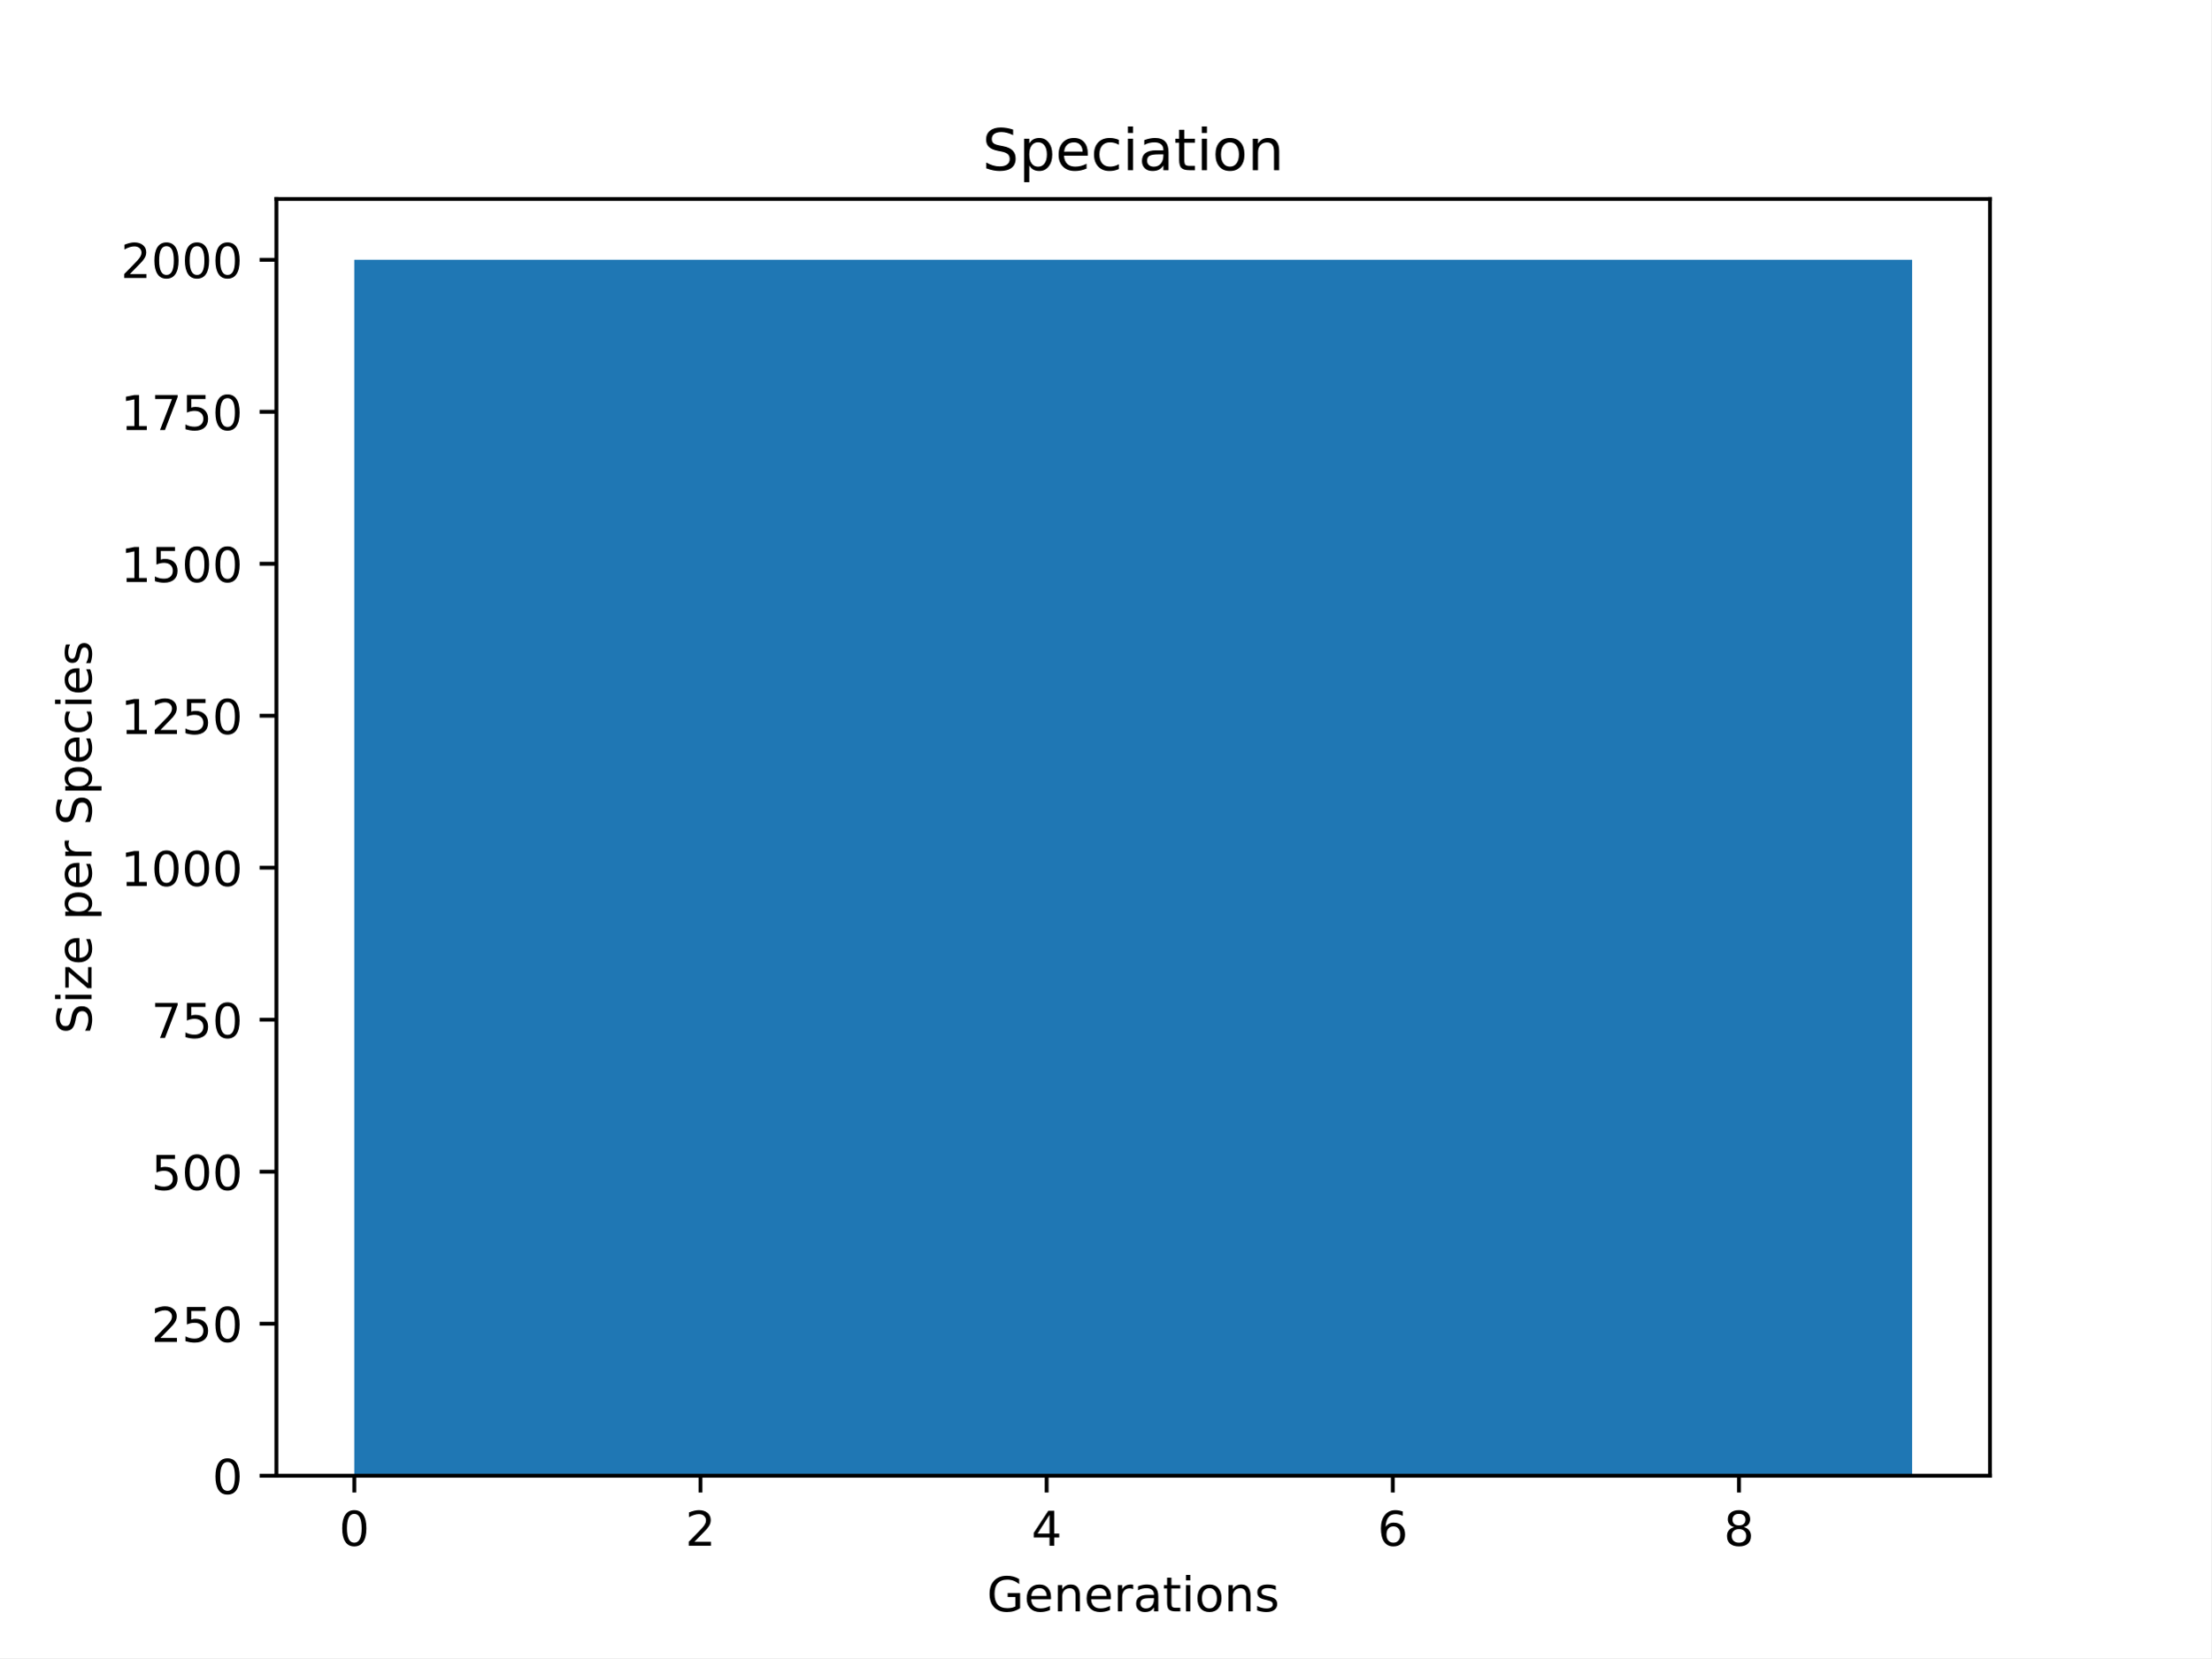
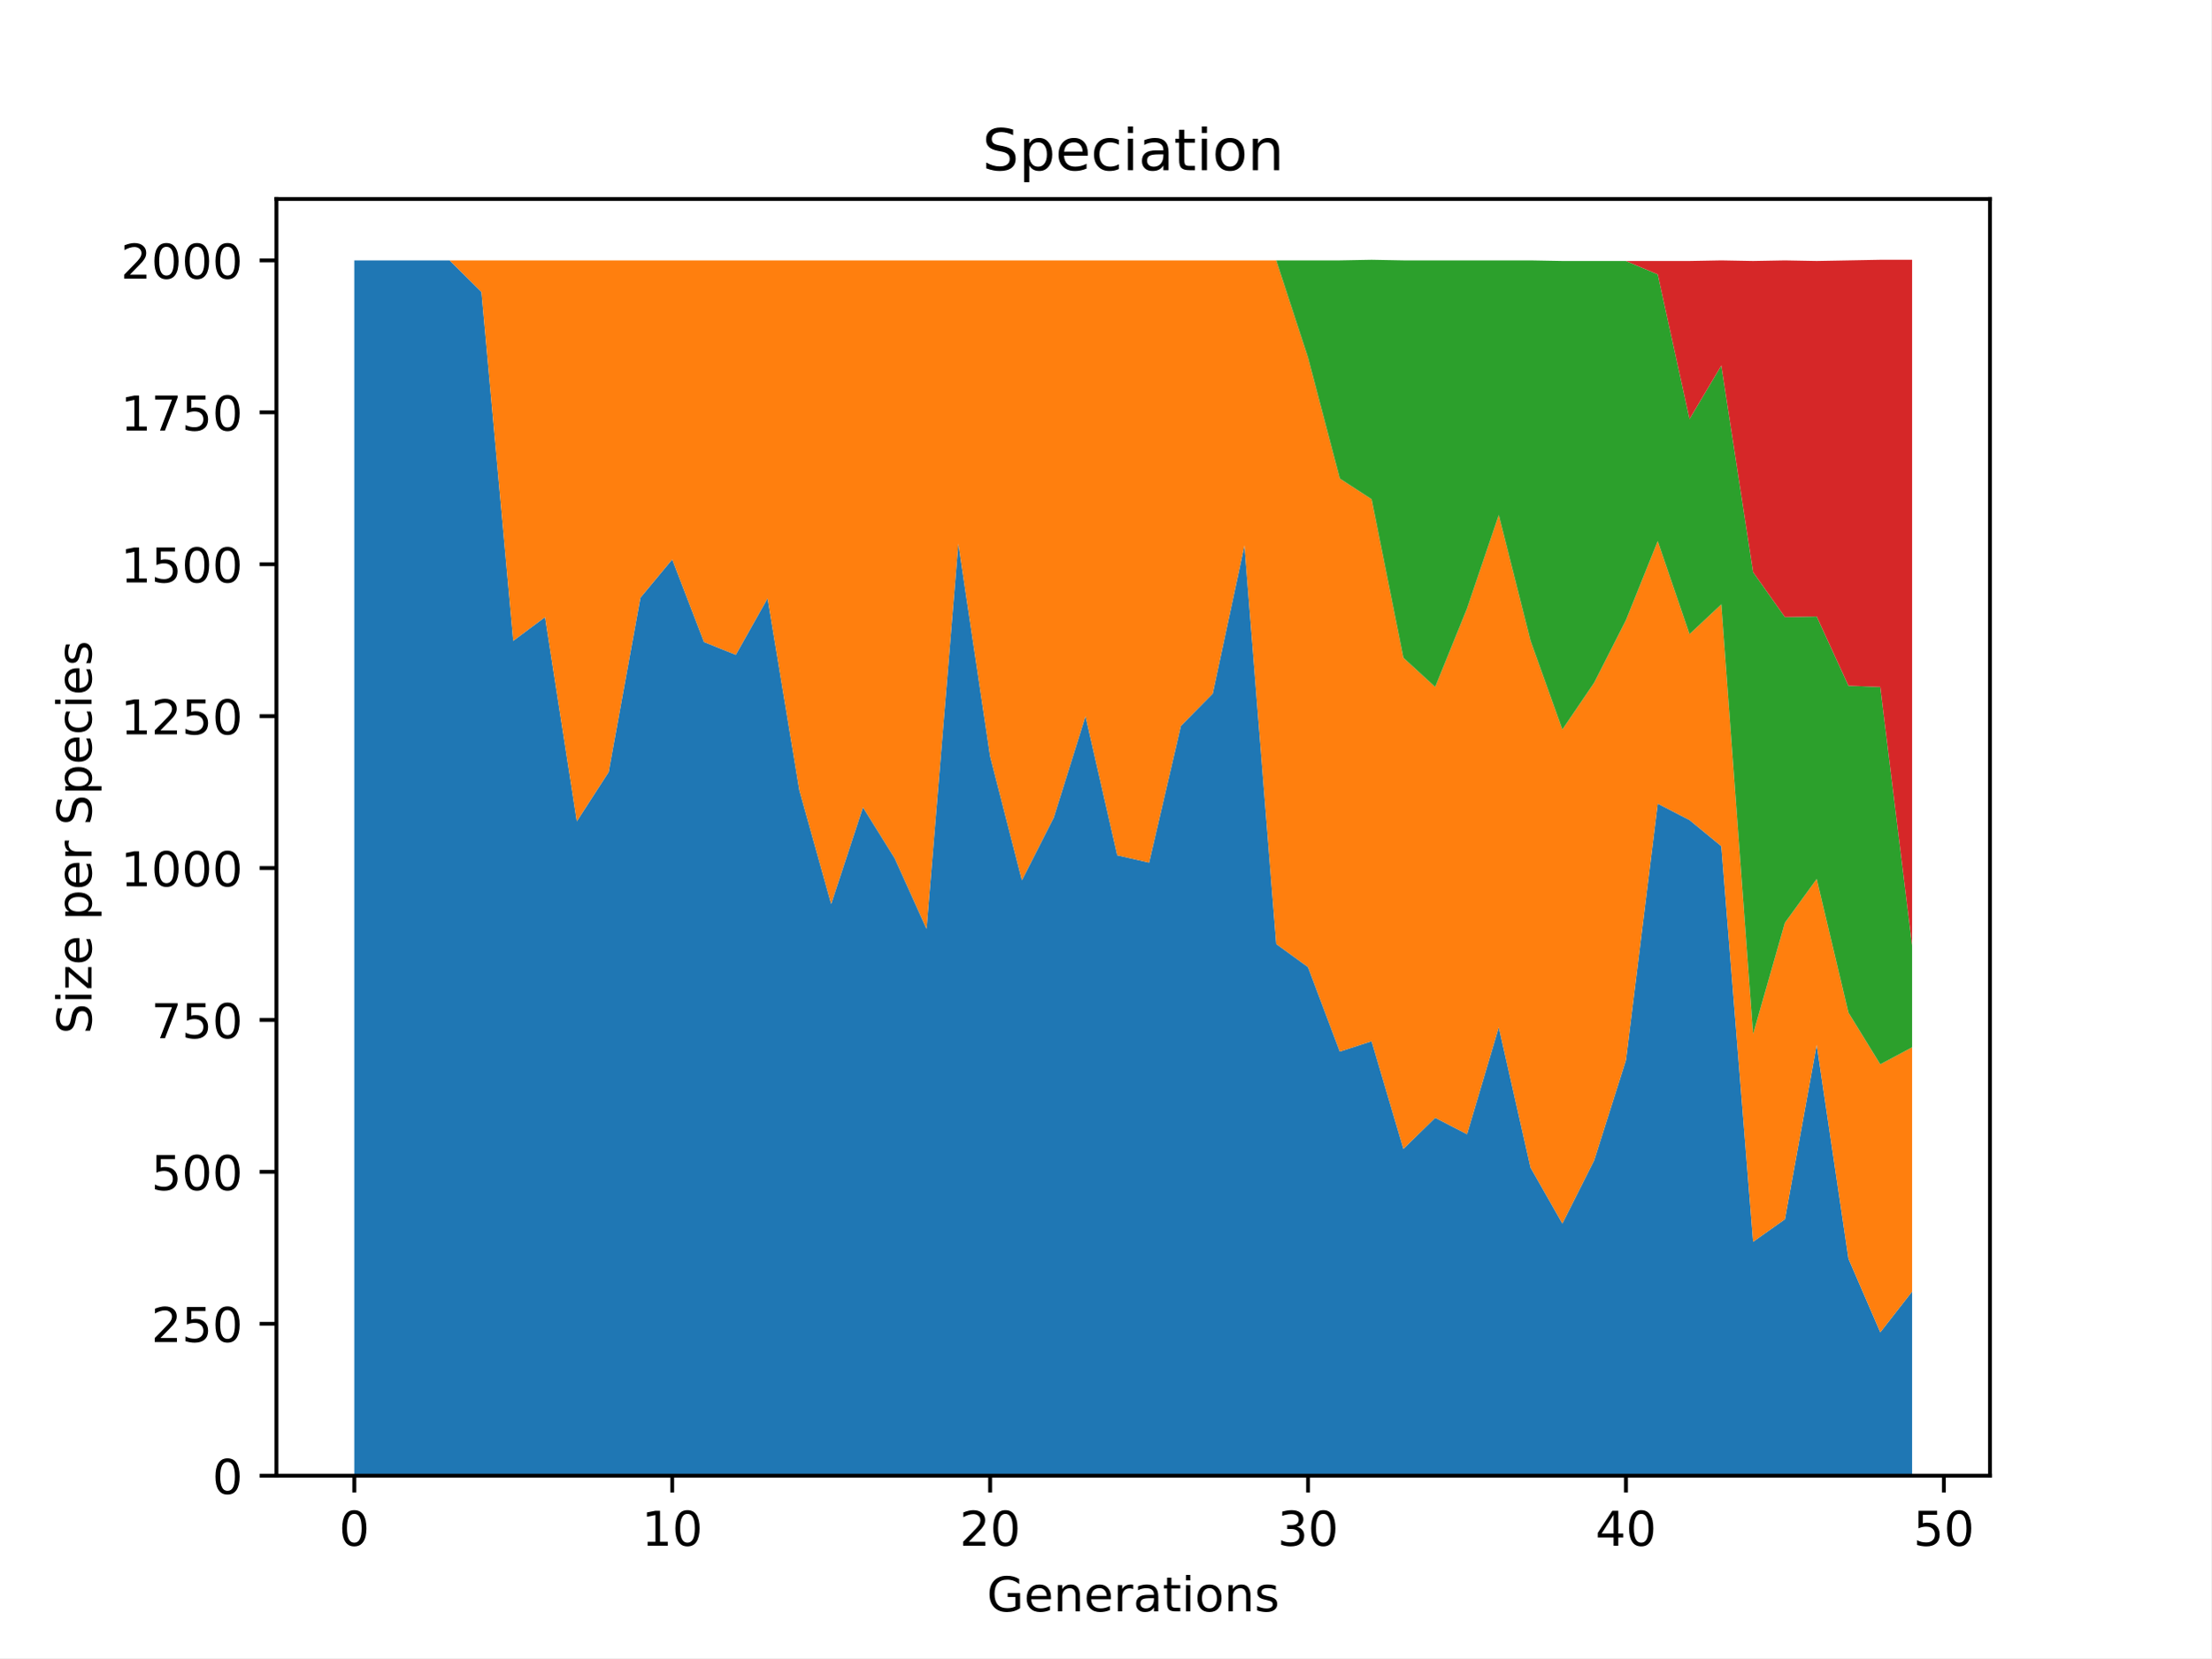
<svg xmlns="http://www.w3.org/2000/svg" xmlns:xlink="http://www.w3.org/1999/xlink" width="460.8pt" height="345.6pt" viewBox="0 0 460.8 345.6" version="1.1">
  <defs>
    <style type="text/css">*{stroke-linejoin: round; stroke-linecap: butt}</style>
  </defs>
  <g id="figure_1">
    <g id="patch_1">
      <path d="M 0 345.6  L 460.8 345.6  L 460.8 0  L 0 0  z " style="fill: #ffffff" />
    </g>
    <g id="axes_1">
      <g id="patch_2">
        <path d="M 57.6 307.584  L 414.72 307.584  L 414.72 41.472  L 57.6 41.472  z " style="fill: #ffffff" />
      </g>
      <g id="PolyCollection_1">
-         <path d="M 73.833 54.144  L 73.833 307.584  L 109.905 307.584  L 145.978 307.584  L 182.051 307.584  L 218.124 307.584  L 254.196 307.584  L 290.269 307.584  L 326.342 307.584  L 362.415 307.584  L 398.487 307.584  L 398.487 54.144  L 398.487 54.144  L 362.415 54.144  L 326.342 54.144  L 290.269 54.144  L 254.196 54.144  L 218.124 54.144  L 182.051 54.144  L 145.978 54.144  L 109.905 54.144  L 73.833 54.144  z " clip-path="url(#p53bd192562)" style="fill: #1f77b4" />
+         <path d="M 73.833 54.271  L 73.833 307.584  L 80.458 307.584  L 87.084 307.584  L 93.71 307.584  L 100.335 307.584  L 106.961 307.584  L 113.586 307.584  L 120.212 307.584  L 126.838 307.584  L 133.463 307.584  L 140.089 307.584  L 146.714 307.584  L 153.34 307.584  L 159.966 307.584  L 166.591 307.584  L 173.217 307.584  L 179.842 307.584  L 186.468 307.584  L 193.094 307.584  L 199.719 307.584  L 206.345 307.584  L 212.97 307.584  L 219.596 307.584  L 226.222 307.584  L 232.847 307.584  L 239.473 307.584  L 246.098 307.584  L 252.724 307.584  L 259.35 307.584  L 265.975 307.584  L 272.601 307.584  L 279.226 307.584  L 285.852 307.584  L 292.478 307.584  L 299.103 307.584  L 305.729 307.584  L 312.354 307.584  L 318.98 307.584  L 325.606 307.584  L 332.231 307.584  L 338.857 307.584  L 345.482 307.584  L 352.108 307.584  L 358.734 307.584  L 365.359 307.584  L 371.985 307.584  L 378.61 307.584  L 385.236 307.584  L 391.862 307.584  L 398.487 307.584  L 398.487 269.207  L 398.487 269.207  L 391.862 277.693  L 385.236 262.368  L 378.61 217.784  L 371.985 254.135  L 365.359 258.821  L 358.734 176.368  L 352.108 170.921  L 345.482 167.502  L 338.857 220.951  L 332.231 241.849  L 325.606 255.021  L 318.98 243.369  L 312.354 214.111  L 305.729 236.403  L 299.103 232.983  L 292.478 239.443  L 285.852 217.024  L 279.226 219.178  L 272.601 201.572  L 265.975 196.759  L 259.35 113.673  L 252.724 144.577  L 246.098 151.29  L 239.473 179.787  L 232.847 178.268  L 226.222 149.263  L 219.596 170.415  L 212.97 183.46  L 206.345 157.623  L 199.719 113.293  L 193.094 193.593  L 186.468 178.901  L 179.842 168.262  L 173.217 188.4  L 166.591 164.715  L 159.966 124.692  L 153.34 136.471  L 146.714 133.811  L 140.089 116.586  L 133.463 124.565  L 126.838 160.916  L 120.212 171.175  L 113.586 128.618  L 106.961 133.558  L 100.335 60.857  L 93.71 54.271  L 87.084 54.271  L 80.458 54.271  L 73.833 54.271  z " clip-path="url(#p58c79af7bd)" style="fill: #1f77b4" />
+       </g>
+       <g id="PolyCollection_2">
+         <path d="M 73.833 54.271  L 73.833 54.271  L 80.458 54.271  L 87.084 54.271  L 93.71 54.271  L 100.335 60.857  L 106.961 133.558  L 113.586 128.618  L 120.212 171.175  L 126.838 160.916  L 133.463 124.565  L 140.089 116.586  L 146.714 133.811  L 153.34 136.471  L 159.966 124.692  L 166.591 164.715  L 173.217 188.4  L 179.842 168.262  L 186.468 178.901  L 193.094 193.593  L 199.719 113.293  L 206.345 157.623  L 212.97 183.46  L 219.596 170.415  L 226.222 149.263  L 232.847 178.268  L 239.473 179.787  L 246.098 151.29  L 252.724 144.577  L 259.35 113.673  L 265.975 196.759  L 272.601 201.572  L 279.226 219.178  L 285.852 217.024  L 292.478 239.443  L 299.103 232.983  L 305.729 236.403  L 312.354 214.111  L 318.98 243.369  L 325.606 255.021  L 332.231 241.849  L 338.857 220.951  L 345.482 167.502  L 352.108 170.921  L 358.734 176.368  L 365.359 258.821  L 371.985 254.135  L 378.61 217.784  L 385.236 262.368  L 391.862 277.693  L 398.487 269.207  L 398.487 218.291  L 398.487 218.291  L 391.862 221.837  L 385.236 211.072  L 378.61 183.207  L 371.985 192.326  L 365.359 215.505  L 358.734 125.958  L 352.108 132.165  L 345.482 112.786  L 338.857 129.251  L 332.231 142.297  L 325.606 152.05  L 318.98 133.558  L 312.354 107.34  L 305.729 126.845  L 299.103 143.184  L 292.478 137.104  L 285.852 104.047  L 279.226 99.74  L 272.601 74.536  L 265.975 54.271  L 259.35 54.271  L 252.724 54.271  L 246.098 54.271  L 239.473 54.271  L 232.847 54.271  L 226.222 54.271  L 219.596 54.271  L 212.97 54.271  L 206.345 54.271  L 199.719 54.271  L 193.094 54.271  L 186.468 54.271  L 179.842 54.271  L 173.217 54.271  L 166.591 54.271  L 159.966 54.271  L 153.34 54.271  L 146.714 54.271  L 140.089 54.271  L 133.463 54.271  L 126.838 54.271  L 120.212 54.271  L 113.586 54.271  L 106.961 54.271  L 100.335 54.271  L 93.71 54.271  L 87.084 54.271  L 80.458 54.271  L 73.833 54.271  z " clip-path="url(#p58c79af7bd)" style="fill: #ff7f0e" />
+       </g>
+       <g id="PolyCollection_3">
+         <path d="M 73.833 54.271  L 73.833 54.271  L 80.458 54.271  L 87.084 54.271  L 93.71 54.271  L 100.335 54.271  L 106.961 54.271  L 113.586 54.271  L 120.212 54.271  L 126.838 54.271  L 133.463 54.271  L 140.089 54.271  L 146.714 54.271  L 153.34 54.271  L 159.966 54.271  L 166.591 54.271  L 173.217 54.271  L 179.842 54.271  L 186.468 54.271  L 193.094 54.271  L 199.719 54.271  L 206.345 54.271  L 212.97 54.271  L 219.596 54.271  L 226.222 54.271  L 232.847 54.271  L 239.473 54.271  L 246.098 54.271  L 252.724 54.271  L 259.35 54.271  L 265.975 54.271  L 272.601 74.536  L 279.226 99.74  L 285.852 104.047  L 292.478 137.104  L 299.103 143.184  L 305.729 126.845  L 312.354 107.34  L 318.98 133.558  L 325.606 152.05  L 332.231 142.297  L 338.857 129.251  L 345.482 112.786  L 352.108 132.165  L 358.734 125.958  L 365.359 215.505  L 371.985 192.326  L 378.61 183.207  L 385.236 211.072  L 391.862 221.837  L 398.487 218.291  L 398.487 197.013  L 398.487 197.013  L 391.862 143.184  L 385.236 142.93  L 378.61 128.491  L 371.985 128.618  L 365.359 119.246  L 358.734 76.182  L 352.108 87.328  L 345.482 57.184  L 338.857 54.397  L 332.231 54.397  L 325.606 54.397  L 318.98 54.271  L 312.354 54.271  L 305.729 54.271  L 299.103 54.271  L 292.478 54.271  L 285.852 54.144  L 279.226 54.271  L 272.601 54.271  L 265.975 54.271  L 259.35 54.271  L 252.724 54.271  L 246.098 54.271  L 239.473 54.271  L 232.847 54.271  L 226.222 54.271  L 219.596 54.271  L 212.97 54.271  L 206.345 54.271  L 199.719 54.271  L 193.094 54.271  L 186.468 54.271  L 179.842 54.271  L 173.217 54.271  L 166.591 54.271  L 159.966 54.271  L 153.34 54.271  L 146.714 54.271  L 140.089 54.271  L 133.463 54.271  L 126.838 54.271  L 120.212 54.271  L 113.586 54.271  L 106.961 54.271  L 100.335 54.271  L 93.71 54.271  L 87.084 54.271  L 80.458 54.271  L 73.833 54.271  z " clip-path="url(#p58c79af7bd)" style="fill: #2ca02c" />
+       </g>
+       <g id="PolyCollection_4">
+         <path d="M 73.833 54.271  L 73.833 54.271  L 80.458 54.271  L 87.084 54.271  L 93.71 54.271  L 100.335 54.271  L 106.961 54.271  L 113.586 54.271  L 120.212 54.271  L 126.838 54.271  L 133.463 54.271  L 140.089 54.271  L 146.714 54.271  L 153.34 54.271  L 159.966 54.271  L 166.591 54.271  L 173.217 54.271  L 179.842 54.271  L 186.468 54.271  L 193.094 54.271  L 199.719 54.271  L 206.345 54.271  L 212.97 54.271  L 219.596 54.271  L 226.222 54.271  L 232.847 54.271  L 239.473 54.271  L 246.098 54.271  L 252.724 54.271  L 259.35 54.271  L 265.975 54.271  L 272.601 54.271  L 279.226 54.271  L 285.852 54.144  L 292.478 54.271  L 299.103 54.271  L 305.729 54.271  L 312.354 54.271  L 318.98 54.271  L 325.606 54.397  L 332.231 54.397  L 338.857 54.397  L 345.482 57.184  L 352.108 87.328  L 358.734 76.182  L 365.359 119.246  L 371.985 128.618  L 378.61 128.491  L 385.236 142.93  L 391.862 143.184  L 398.487 197.013  L 398.487 54.144  L 398.487 54.144  L 391.862 54.144  L 385.236 54.271  L 378.61 54.397  L 371.985 54.271  L 365.359 54.397  L 358.734 54.271  L 352.108 54.397  L 345.482 54.397  L 338.857 54.397  L 332.231 54.397  L 325.606 54.397  L 318.98 54.271  L 312.354 54.271  L 305.729 54.271  L 299.103 54.271  L 292.478 54.271  L 285.852 54.144  L 279.226 54.271  L 272.601 54.271  L 265.975 54.271  L 259.35 54.271  L 252.724 54.271  L 246.098 54.271  L 239.473 54.271  L 232.847 54.271  L 226.222 54.271  L 219.596 54.271  L 212.97 54.271  L 206.345 54.271  L 199.719 54.271  L 193.094 54.271  L 186.468 54.271  L 179.842 54.271  L 173.217 54.271  L 166.591 54.271  L 159.966 54.271  L 153.34 54.271  L 146.714 54.271  L 140.089 54.271  L 133.463 54.271  L 126.838 54.271  L 120.212 54.271  L 113.586 54.271  L 106.961 54.271  L 100.335 54.271  L 93.71 54.271  L 87.084 54.271  L 80.458 54.271  L 73.833 54.271  z " clip-path="url(#p58c79af7bd)" style="fill: #d62728" />
      </g>
      <g id="matplotlib.axis_1">
        <g id="xtick_1">
          <g id="line2d_1">
            <defs>
-               <path id="m652da5834c" d="M 0 0  L 0 3.5  " style="stroke: #000000; stroke-width: 0.8" />
+               <path id="m28e591fbd1" d="M 0 0  L 0 3.5  " style="stroke: #000000; stroke-width: 0.8" />
            </defs>
            <g>
-               <use xlink:href="#m652da5834c" x="73.833" y="307.584" style="stroke: #000000; stroke-width: 0.8" />
+               <use xlink:href="#m28e591fbd1" x="73.833" y="307.584" style="stroke: #000000; stroke-width: 0.8" />
            </g>
          </g>
          <g id="text_1">
            <g transform="translate(70.65148 322.1824)scale(0.1 -0.1)">
              <defs>
                <path id="DejaVuSans-30" d="M 2034 4250  Q 1547 4250 1301 3770  Q 1056 3291 1056 2328  Q 1056 1369 1301 889  Q 1547 409 2034 409  Q 2525 409 2770 889  Q 3016 1369 3016 2328  Q 3016 3291 2770 3770  Q 2525 4250 2034 4250  z M 2034 4750  Q 2819 4750 3233 4129  Q 3647 3509 3647 2328  Q 3647 1150 3233 529  Q 2819 -91 2034 -91  Q 1250 -91 836 529  Q 422 1150 422 2328  Q 422 3509 836 4129  Q 1250 4750 2034 4750  z " transform="scale(0.015625)" />
              </defs>
              <use xlink:href="#DejaVuSans-30" />
            </g>
          </g>
        </g>
        <g id="xtick_2">
          <g id="line2d_2">
            <g>
-               <use xlink:href="#m652da5834c" x="145.978" y="307.584" style="stroke: #000000; stroke-width: 0.8" />
+               <use xlink:href="#m28e591fbd1" x="140.089" y="307.584" style="stroke: #000000; stroke-width: 0.8" />
            </g>
          </g>
          <g id="text_2">
-             <g transform="translate(142.7969 322.1824)scale(0.1 -0.1)">
-               <defs>
-                 <path id="DejaVuSans-32" d="M 1228 531  L 3431 531  L 3431 0  L 469 0  L 469 531  Q 828 903 1448 1529  Q 2069 2156 2228 2338  Q 2531 2678 2651 2914  Q 2772 3150 2772 3378  Q 2772 3750 2511 3984  Q 2250 4219 1831 4219  Q 1534 4219 1204 4116  Q 875 4013 500 3803  L 500 4441  Q 881 4594 1212 4672  Q 1544 4750 1819 4750  Q 2544 4750 2975 4387  Q 3406 4025 3406 3419  Q 3406 3131 3298 2873  Q 3191 2616 2906 2266  Q 2828 2175 2409 1742  Q 1991 1309 1228 531  z " transform="scale(0.015625)" />
-               </defs>
-               <use xlink:href="#DejaVuSans-32" />
+             <g transform="translate(133.7263 322.1824)scale(0.1 -0.1)">
+               <defs>
+                 <path id="DejaVuSans-31" d="M 794 531  L 1825 531  L 1825 4091  L 703 3866  L 703 4441  L 1819 4666  L 2450 4666  L 2450 531  L 3481 531  L 3481 0  L 794 0  L 794 531  z " transform="scale(0.015625)" />
+               </defs>
+               <use xlink:href="#DejaVuSans-31" />
+               <use xlink:href="#DejaVuSans-30" x="63.623" />
            </g>
          </g>
        </g>
        <g id="xtick_3">
          <g id="line2d_3">
            <g>
-               <use xlink:href="#m652da5834c" x="218.124" y="307.584" style="stroke: #000000; stroke-width: 0.8" />
+               <use xlink:href="#m28e591fbd1" x="206.345" y="307.584" style="stroke: #000000; stroke-width: 0.8" />
            </g>
          </g>
          <g id="text_3">
-             <g transform="translate(214.9424 322.1824)scale(0.1 -0.1)">
-               <defs>
-                 <path id="DejaVuSans-34" d="M 2419 4116  L 825 1625  L 2419 1625  L 2419 4116  z M 2253 4666  L 3047 4666  L 3047 1625  L 3713 1625  L 3713 1100  L 3047 1100  L 3047 0  L 2419 0  L 2419 1100  L 313 1100  L 313 1709  L 2253 4666  z " transform="scale(0.015625)" />
-               </defs>
-               <use xlink:href="#DejaVuSans-34" />
+             <g transform="translate(199.9823 322.1824)scale(0.1 -0.1)">
+               <defs>
+                 <path id="DejaVuSans-32" d="M 1228 531  L 3431 531  L 3431 0  L 469 0  L 469 531  Q 828 903 1448 1529  Q 2069 2156 2228 2338  Q 2531 2678 2651 2914  Q 2772 3150 2772 3378  Q 2772 3750 2511 3984  Q 2250 4219 1831 4219  Q 1534 4219 1204 4116  Q 875 4013 500 3803  L 500 4441  Q 881 4594 1212 4672  Q 1544 4750 1819 4750  Q 2544 4750 2975 4387  Q 3406 4025 3406 3419  Q 3406 3131 3298 2873  Q 3191 2616 2906 2266  Q 2828 2175 2409 1742  Q 1991 1309 1228 531  z " transform="scale(0.015625)" />
+               </defs>
+               <use xlink:href="#DejaVuSans-32" />
+               <use xlink:href="#DejaVuSans-30" x="63.623" />
            </g>
          </g>
        </g>
        <g id="xtick_4">
          <g id="line2d_4">
            <g>
-               <use xlink:href="#m652da5834c" x="290.269" y="307.584" style="stroke: #000000; stroke-width: 0.8" />
+               <use xlink:href="#m28e591fbd1" x="272.601" y="307.584" style="stroke: #000000; stroke-width: 0.8" />
            </g>
          </g>
          <g id="text_4">
-             <g transform="translate(287.0878 322.1824)scale(0.1 -0.1)">
-               <defs>
-                 <path id="DejaVuSans-36" d="M 2113 2584  Q 1688 2584 1439 2293  Q 1191 2003 1191 1497  Q 1191 994 1439 701  Q 1688 409 2113 409  Q 2538 409 2786 701  Q 3034 994 3034 1497  Q 3034 2003 2786 2293  Q 2538 2584 2113 2584  z M 3366 4563  L 3366 3988  Q 3128 4100 2886 4159  Q 2644 4219 2406 4219  Q 1781 4219 1451 3797  Q 1122 3375 1075 2522  Q 1259 2794 1537 2939  Q 1816 3084 2150 3084  Q 2853 3084 3261 2657  Q 3669 2231 3669 1497  Q 3669 778 3244 343  Q 2819 -91 2113 -91  Q 1303 -91 875 529  Q 447 1150 447 2328  Q 447 3434 972 4092  Q 1497 4750 2381 4750  Q 2619 4750 2861 4703  Q 3103 4656 3366 4563  z " transform="scale(0.015625)" />
-               </defs>
-               <use xlink:href="#DejaVuSans-36" />
+             <g transform="translate(266.2383 322.1824)scale(0.1 -0.1)">
+               <defs>
+                 <path id="DejaVuSans-33" d="M 2597 2516  Q 3050 2419 3304 2112  Q 3559 1806 3559 1356  Q 3559 666 3084 287  Q 2609 -91 1734 -91  Q 1441 -91 1130 -33  Q 819 25 488 141  L 488 750  Q 750 597 1062 519  Q 1375 441 1716 441  Q 2309 441 2620 675  Q 2931 909 2931 1356  Q 2931 1769 2642 2001  Q 2353 2234 1838 2234  L 1294 2234  L 1294 2753  L 1863 2753  Q 2328 2753 2575 2939  Q 2822 3125 2822 3475  Q 2822 3834 2567 4026  Q 2313 4219 1838 4219  Q 1578 4219 1281 4162  Q 984 4106 628 3988  L 628 4550  Q 988 4650 1302 4700  Q 1616 4750 1894 4750  Q 2613 4750 3031 4423  Q 3450 4097 3450 3541  Q 3450 3153 3228 2886  Q 3006 2619 2597 2516  z " transform="scale(0.015625)" />
+               </defs>
+               <use xlink:href="#DejaVuSans-33" />
+               <use xlink:href="#DejaVuSans-30" x="63.623" />
            </g>
          </g>
        </g>
        <g id="xtick_5">
          <g id="line2d_5">
            <g>
-               <use xlink:href="#m652da5834c" x="362.415" y="307.584" style="stroke: #000000; stroke-width: 0.8" />
+               <use xlink:href="#m28e591fbd1" x="338.857" y="307.584" style="stroke: #000000; stroke-width: 0.8" />
            </g>
          </g>
          <g id="text_5">
-             <g transform="translate(359.2333 322.1824)scale(0.1 -0.1)">
-               <defs>
-                 <path id="DejaVuSans-38" d="M 2034 2216  Q 1584 2216 1326 1975  Q 1069 1734 1069 1313  Q 1069 891 1326 650  Q 1584 409 2034 409  Q 2484 409 2743 651  Q 3003 894 3003 1313  Q 3003 1734 2745 1975  Q 2488 2216 2034 2216  z M 1403 2484  Q 997 2584 770 2862  Q 544 3141 544 3541  Q 544 4100 942 4425  Q 1341 4750 2034 4750  Q 2731 4750 3128 4425  Q 3525 4100 3525 3541  Q 3525 3141 3298 2862  Q 3072 2584 2669 2484  Q 3125 2378 3379 2068  Q 3634 1759 3634 1313  Q 3634 634 3220 271  Q 2806 -91 2034 -91  Q 1263 -91 848 271  Q 434 634 434 1313  Q 434 1759 690 2068  Q 947 2378 1403 2484  z M 1172 3481  Q 1172 3119 1398 2916  Q 1625 2713 2034 2713  Q 2441 2713 2670 2916  Q 2900 3119 2900 3481  Q 2900 3844 2670 4047  Q 2441 4250 2034 4250  Q 1625 4250 1398 4047  Q 1172 3844 1172 3481  z " transform="scale(0.015625)" />
-               </defs>
-               <use xlink:href="#DejaVuSans-38" />
-             </g>
-           </g>
-         </g>
-         <g id="text_6">
+             <g transform="translate(332.4943 322.1824)scale(0.1 -0.1)">
+               <defs>
+                 <path id="DejaVuSans-34" d="M 2419 4116  L 825 1625  L 2419 1625  L 2419 4116  z M 2253 4666  L 3047 4666  L 3047 1625  L 3713 1625  L 3713 1100  L 3047 1100  L 3047 0  L 2419 0  L 2419 1100  L 313 1100  L 313 1709  L 2253 4666  z " transform="scale(0.015625)" />
+               </defs>
+               <use xlink:href="#DejaVuSans-34" />
+               <use xlink:href="#DejaVuSans-30" x="63.623" />
+             </g>
+           </g>
+         </g>
+         <g id="xtick_6">
+           <g id="line2d_6">
+             <g>
+               <use xlink:href="#m28e591fbd1" x="405.113" y="307.584" style="stroke: #000000; stroke-width: 0.8" />
+             </g>
+           </g>
+           <g id="text_6">
+             <g transform="translate(398.7504 322.1824)scale(0.1 -0.1)">
+               <defs>
+                 <path id="DejaVuSans-35" d="M 691 4666  L 3169 4666  L 3169 4134  L 1269 4134  L 1269 2991  Q 1406 3038 1543 3061  Q 1681 3084 1819 3084  Q 2600 3084 3056 2656  Q 3513 2228 3513 1497  Q 3513 744 3044 326  Q 2575 -91 1722 -91  Q 1428 -91 1123 -41  Q 819 9 494 109  L 494 744  Q 775 591 1075 516  Q 1375 441 1709 441  Q 2250 441 2565 725  Q 2881 1009 2881 1497  Q 2881 1984 2565 2268  Q 2250 2553 1709 2553  Q 1456 2553 1204 2497  Q 953 2441 691 2322  L 691 4666  z " transform="scale(0.015625)" />
+               </defs>
+               <use xlink:href="#DejaVuSans-35" />
+               <use xlink:href="#DejaVuSans-30" x="63.623" />
+             </g>
+           </g>
+         </g>
+         <g id="text_7">
          <g transform="translate(205.6623 335.8606)scale(0.1 -0.1)">
            <defs>
              <path id="DejaVuSans-47" d="M 3809 666  L 3809 1919  L 2778 1919  L 2778 2438  L 4434 2438  L 4434 434  Q 4069 175 3628 42  Q 3188 -91 2688 -91  Q 1594 -91 976 548  Q 359 1188 359 2328  Q 359 3472 976 4111  Q 1594 4750 2688 4750  Q 3144 4750 3555 4637  Q 3966 4525 4313 4306  L 4313 3634  Q 3963 3931 3569 4081  Q 3175 4231 2741 4231  Q 1884 4231 1454 3753  Q 1025 3275 1025 2328  Q 1025 1384 1454 906  Q 1884 428 2741 428  Q 3075 428 3337 486  Q 3600 544 3809 666  z " transform="scale(0.015625)" />
              <path id="DejaVuSans-65" d="M 3597 1894  L 3597 1613  L 953 1613  Q 991 1019 1311 708  Q 1631 397 2203 397  Q 2534 397 2845 478  Q 3156 559 3463 722  L 3463 178  Q 3153 47 2828 -22  Q 2503 -91 2169 -91  Q 1331 -91 842 396  Q 353 884 353 1716  Q 353 2575 817 3079  Q 1281 3584 2069 3584  Q 2775 3584 3186 3129  Q 3597 2675 3597 1894  z M 3022 2063  Q 3016 2534 2758 2815  Q 2500 3097 2075 3097  Q 1594 3097 1305 2825  Q 1016 2553 972 2059  L 3022 2063  z " transform="scale(0.015625)" />
              <path id="DejaVuSans-6e" d="M 3513 2113  L 3513 0  L 2938 0  L 2938 2094  Q 2938 2591 2744 2837  Q 2550 3084 2163 3084  Q 1697 3084 1428 2787  Q 1159 2491 1159 1978  L 1159 0  L 581 0  L 581 3500  L 1159 3500  L 1159 2956  Q 1366 3272 1645 3428  Q 1925 3584 2291 3584  Q 2894 3584 3203 3211  Q 3513 2838 3513 2113  z " transform="scale(0.015625)" />
              <path id="DejaVuSans-72" d="M 2631 2963  Q 2534 3019 2420 3045  Q 2306 3072 2169 3072  Q 1681 3072 1420 2755  Q 1159 2438 1159 1844  L 1159 0  L 581 0  L 581 3500  L 1159 3500  L 1159 2956  Q 1341 3275 1631 3429  Q 1922 3584 2338 3584  Q 2397 3584 2469 3576  Q 2541 3569 2628 3553  L 2631 2963  z " transform="scale(0.015625)" />
              <path id="DejaVuSans-61" d="M 2194 1759  Q 1497 1759 1228 1600  Q 959 1441 959 1056  Q 959 750 1161 570  Q 1363 391 1709 391  Q 2188 391 2477 730  Q 2766 1069 2766 1631  L 2766 1759  L 2194 1759  z M 3341 1997  L 3341 0  L 2766 0  L 2766 531  Q 2569 213 2275 61  Q 1981 -91 1556 -91  Q 1019 -91 701 211  Q 384 513 384 1019  Q 384 1609 779 1909  Q 1175 2209 1959 2209  L 2766 2209  L 2766 2266  Q 2766 2663 2505 2880  Q 2244 3097 1772 3097  Q 1472 3097 1187 3025  Q 903 2953 641 2809  L 641 3341  Q 956 3463 1253 3523  Q 1550 3584 1831 3584  Q 2591 3584 2966 3190  Q 3341 2797 3341 1997  z " transform="scale(0.015625)" />
              <path id="DejaVuSans-74" d="M 1172 4494  L 1172 3500  L 2356 3500  L 2356 3053  L 1172 3053  L 1172 1153  Q 1172 725 1289 603  Q 1406 481 1766 481  L 2356 481  L 2356 0  L 1766 0  Q 1100 0 847 248  Q 594 497 594 1153  L 594 3053  L 172 3053  L 172 3500  L 594 3500  L 594 4494  L 1172 4494  z " transform="scale(0.015625)" />
              <path id="DejaVuSans-69" d="M 603 3500  L 1178 3500  L 1178 0  L 603 0  L 603 3500  z M 603 4863  L 1178 4863  L 1178 4134  L 603 4134  L 603 4863  z " transform="scale(0.015625)" />
              <path id="DejaVuSans-6f" d="M 1959 3097  Q 1497 3097 1228 2736  Q 959 2375 959 1747  Q 959 1119 1226 758  Q 1494 397 1959 397  Q 2419 397 2687 759  Q 2956 1122 2956 1747  Q 2956 2369 2687 2733  Q 2419 3097 1959 3097  z M 1959 3584  Q 2709 3584 3137 3096  Q 3566 2609 3566 1747  Q 3566 888 3137 398  Q 2709 -91 1959 -91  Q 1206 -91 779 398  Q 353 888 353 1747  Q 353 2609 779 3096  Q 1206 3584 1959 3584  z " transform="scale(0.015625)" />
              <path id="DejaVuSans-73" d="M 2834 3397  L 2834 2853  Q 2591 2978 2328 3040  Q 2066 3103 1784 3103  Q 1356 3103 1142 2972  Q 928 2841 928 2578  Q 928 2378 1081 2264  Q 1234 2150 1697 2047  L 1894 2003  Q 2506 1872 2764 1633  Q 3022 1394 3022 966  Q 3022 478 2636 193  Q 2250 -91 1575 -91  Q 1294 -91 989 -36  Q 684 19 347 128  L 347 722  Q 666 556 975 473  Q 1284 391 1588 391  Q 1994 391 2212 530  Q 2431 669 2431 922  Q 2431 1156 2273 1281  Q 2116 1406 1581 1522  L 1381 1569  Q 847 1681 609 1914  Q 372 2147 372 2553  Q 372 3047 722 3315  Q 1072 3584 1716 3584  Q 2034 3584 2315 3537  Q 2597 3491 2834 3397  z " transform="scale(0.015625)" />
            </defs>
            <use xlink:href="#DejaVuSans-47" />
            <use xlink:href="#DejaVuSans-65" x="77.49" />
            <use xlink:href="#DejaVuSans-6e" x="139.014" />
            <use xlink:href="#DejaVuSans-65" x="202.393" />
            <use xlink:href="#DejaVuSans-72" x="263.916" />
            <use xlink:href="#DejaVuSans-61" x="305.029" />
            <use xlink:href="#DejaVuSans-74" x="366.309" />
            <use xlink:href="#DejaVuSans-69" x="405.518" />
            <use xlink:href="#DejaVuSans-6f" x="433.301" />
            <use xlink:href="#DejaVuSans-6e" x="494.482" />
            <use xlink:href="#DejaVuSans-73" x="557.861" />
          </g>
        </g>
      </g>
      <g id="matplotlib.axis_2">
        <g id="ytick_1">
-           <g id="line2d_6">
+           <g id="line2d_7">
            <defs>
-               <path id="ma07392d483" d="M 0 0  L -3.5 0  " style="stroke: #000000; stroke-width: 0.8" />
+               <path id="m2fb7718a91" d="M 0 0  L -3.5 0  " style="stroke: #000000; stroke-width: 0.8" />
            </defs>
            <g>
-               <use xlink:href="#ma07392d483" x="57.6" y="307.584" style="stroke: #000000; stroke-width: 0.8" />
-             </g>
-           </g>
-           <g id="text_7">
+               <use xlink:href="#m2fb7718a91" x="57.6" y="307.584" style="stroke: #000000; stroke-width: 0.8" />
+             </g>
+           </g>
+           <g id="text_8">
            <g transform="translate(44.2375 311.3832)scale(0.1 -0.1)">
              <use xlink:href="#DejaVuSans-30" />
            </g>
          </g>
        </g>
        <g id="ytick_2">
-           <g id="line2d_7">
-             <g>
-               <use xlink:href="#ma07392d483" x="57.6" y="275.904" style="stroke: #000000; stroke-width: 0.8" />
-             </g>
-           </g>
-           <g id="text_8">
-             <g transform="translate(31.5125 279.7032)scale(0.1 -0.1)">
-               <defs>
-                 <path id="DejaVuSans-35" d="M 691 4666  L 3169 4666  L 3169 4134  L 1269 4134  L 1269 2991  Q 1406 3038 1543 3061  Q 1681 3084 1819 3084  Q 2600 3084 3056 2656  Q 3513 2228 3513 1497  Q 3513 744 3044 326  Q 2575 -91 1722 -91  Q 1428 -91 1123 -41  Q 819 9 494 109  L 494 744  Q 775 591 1075 516  Q 1375 441 1709 441  Q 2250 441 2565 725  Q 2881 1009 2881 1497  Q 2881 1984 2565 2268  Q 2250 2553 1709 2553  Q 1456 2553 1204 2497  Q 953 2441 691 2322  L 691 4666  z " transform="scale(0.015625)" />
-               </defs>
+           <g id="line2d_8">
+             <g>
+               <use xlink:href="#m2fb7718a91" x="57.6" y="275.92" style="stroke: #000000; stroke-width: 0.8" />
+             </g>
+           </g>
+           <g id="text_9">
+             <g transform="translate(31.5125 279.7191)scale(0.1 -0.1)">
              <use xlink:href="#DejaVuSans-32" />
              <use xlink:href="#DejaVuSans-35" x="63.623" />
              <use xlink:href="#DejaVuSans-30" x="127.246" />
            </g>
          </g>
        </g>
        <g id="ytick_3">
-           <g id="line2d_8">
-             <g>
-               <use xlink:href="#ma07392d483" x="57.6" y="244.224" style="stroke: #000000; stroke-width: 0.8" />
-             </g>
-           </g>
-           <g id="text_9">
-             <g transform="translate(31.5125 248.0232)scale(0.1 -0.1)">
+           <g id="line2d_9">
+             <g>
+               <use xlink:href="#m2fb7718a91" x="57.6" y="244.256" style="stroke: #000000; stroke-width: 0.8" />
+             </g>
+           </g>
+           <g id="text_10">
+             <g transform="translate(31.5125 248.0549)scale(0.1 -0.1)">
              <use xlink:href="#DejaVuSans-35" />
              <use xlink:href="#DejaVuSans-30" x="63.623" />
              <use xlink:href="#DejaVuSans-30" x="127.246" />
            </g>
          </g>
        </g>
        <g id="ytick_4">
-           <g id="line2d_9">
-             <g>
-               <use xlink:href="#ma07392d483" x="57.6" y="212.544" style="stroke: #000000; stroke-width: 0.8" />
-             </g>
-           </g>
-           <g id="text_10">
-             <g transform="translate(31.5125 216.3432)scale(0.1 -0.1)">
+           <g id="line2d_10">
+             <g>
+               <use xlink:href="#m2fb7718a91" x="57.6" y="212.591" style="stroke: #000000; stroke-width: 0.8" />
+             </g>
+           </g>
+           <g id="text_11">
+             <g transform="translate(31.5125 216.3907)scale(0.1 -0.1)">
              <defs>
                <path id="DejaVuSans-37" d="M 525 4666  L 3525 4666  L 3525 4397  L 1831 0  L 1172 0  L 2766 4134  L 525 4134  L 525 4666  z " transform="scale(0.015625)" />
              </defs>
              <use xlink:href="#DejaVuSans-37" />
              <use xlink:href="#DejaVuSans-35" x="63.623" />
              <use xlink:href="#DejaVuSans-30" x="127.246" />
            </g>
          </g>
        </g>
        <g id="ytick_5">
-           <g id="line2d_10">
-             <g>
-               <use xlink:href="#ma07392d483" x="57.6" y="180.864" style="stroke: #000000; stroke-width: 0.8" />
-             </g>
-           </g>
-           <g id="text_11">
-             <g transform="translate(25.15 184.6632)scale(0.1 -0.1)">
-               <defs>
-                 <path id="DejaVuSans-31" d="M 794 531  L 1825 531  L 1825 4091  L 703 3866  L 703 4441  L 1819 4666  L 2450 4666  L 2450 531  L 3481 531  L 3481 0  L 794 0  L 794 531  z " transform="scale(0.015625)" />
-               </defs>
+           <g id="line2d_11">
+             <g>
+               <use xlink:href="#m2fb7718a91" x="57.6" y="180.927" style="stroke: #000000; stroke-width: 0.8" />
+             </g>
+           </g>
+           <g id="text_12">
+             <g transform="translate(25.15 184.7265)scale(0.1 -0.1)">
              <use xlink:href="#DejaVuSans-31" />
              <use xlink:href="#DejaVuSans-30" x="63.623" />
              <use xlink:href="#DejaVuSans-30" x="127.246" />
              <use xlink:href="#DejaVuSans-30" x="190.869" />
            </g>
          </g>
        </g>
        <g id="ytick_6">
-           <g id="line2d_11">
-             <g>
-               <use xlink:href="#ma07392d483" x="57.6" y="149.184" style="stroke: #000000; stroke-width: 0.8" />
-             </g>
-           </g>
-           <g id="text_12">
-             <g transform="translate(25.15 152.9832)scale(0.1 -0.1)">
+           <g id="line2d_12">
+             <g>
+               <use xlink:href="#m2fb7718a91" x="57.6" y="149.263" style="stroke: #000000; stroke-width: 0.8" />
+             </g>
+           </g>
+           <g id="text_13">
+             <g transform="translate(25.15 153.0624)scale(0.1 -0.1)">
              <use xlink:href="#DejaVuSans-31" />
              <use xlink:href="#DejaVuSans-32" x="63.623" />
              <use xlink:href="#DejaVuSans-35" x="127.246" />
              <use xlink:href="#DejaVuSans-30" x="190.869" />
            </g>
          </g>
        </g>
        <g id="ytick_7">
-           <g id="line2d_12">
-             <g>
-               <use xlink:href="#ma07392d483" x="57.6" y="117.504" style="stroke: #000000; stroke-width: 0.8" />
-             </g>
-           </g>
-           <g id="text_13">
-             <g transform="translate(25.15 121.3032)scale(0.1 -0.1)">
+           <g id="line2d_13">
+             <g>
+               <use xlink:href="#m2fb7718a91" x="57.6" y="117.599" style="stroke: #000000; stroke-width: 0.8" />
+             </g>
+           </g>
+           <g id="text_14">
+             <g transform="translate(25.15 121.3982)scale(0.1 -0.1)">
              <use xlink:href="#DejaVuSans-31" />
              <use xlink:href="#DejaVuSans-35" x="63.623" />
              <use xlink:href="#DejaVuSans-30" x="127.246" />
              <use xlink:href="#DejaVuSans-30" x="190.869" />
            </g>
          </g>
        </g>
        <g id="ytick_8">
-           <g id="line2d_13">
-             <g>
-               <use xlink:href="#ma07392d483" x="57.6" y="85.824" style="stroke: #000000; stroke-width: 0.8" />
-             </g>
-           </g>
-           <g id="text_14">
-             <g transform="translate(25.15 89.62322)scale(0.1 -0.1)">
+           <g id="line2d_14">
+             <g>
+               <use xlink:href="#m2fb7718a91" x="57.6" y="85.935" style="stroke: #000000; stroke-width: 0.8" />
+             </g>
+           </g>
+           <g id="text_15">
+             <g transform="translate(25.15 89.73404)scale(0.1 -0.1)">
              <use xlink:href="#DejaVuSans-31" />
              <use xlink:href="#DejaVuSans-37" x="63.623" />
              <use xlink:href="#DejaVuSans-35" x="127.246" />
              <use xlink:href="#DejaVuSans-30" x="190.869" />
            </g>
          </g>
        </g>
        <g id="ytick_9">
-           <g id="line2d_14">
-             <g>
-               <use xlink:href="#ma07392d483" x="57.6" y="54.144" style="stroke: #000000; stroke-width: 0.8" />
-             </g>
-           </g>
-           <g id="text_15">
-             <g transform="translate(25.15 57.94322)scale(0.1 -0.1)">
+           <g id="line2d_15">
+             <g>
+               <use xlink:href="#m2fb7718a91" x="57.6" y="54.271" style="stroke: #000000; stroke-width: 0.8" />
+             </g>
+           </g>
+           <g id="text_16">
+             <g transform="translate(25.15 58.06988)scale(0.1 -0.1)">
              <use xlink:href="#DejaVuSans-32" />
              <use xlink:href="#DejaVuSans-30" x="63.623" />
              <use xlink:href="#DejaVuSans-30" x="127.246" />
              <use xlink:href="#DejaVuSans-30" x="190.869" />
            </g>
          </g>
        </g>
-         <g id="text_16">
+         <g id="text_17">
          <g transform="translate(19.07031 215.521)rotate(-90)scale(0.1 -0.1)">
            <defs>
              <path id="DejaVuSans-53" d="M 3425 4513  L 3425 3897  Q 3066 4069 2747 4153  Q 2428 4238 2131 4238  Q 1616 4238 1336 4038  Q 1056 3838 1056 3469  Q 1056 3159 1242 3001  Q 1428 2844 1947 2747  L 2328 2669  Q 3034 2534 3370 2195  Q 3706 1856 3706 1288  Q 3706 609 3251 259  Q 2797 -91 1919 -91  Q 1588 -91 1214 -16  Q 841 59 441 206  L 441 856  Q 825 641 1194 531  Q 1563 422 1919 422  Q 2459 422 2753 634  Q 3047 847 3047 1241  Q 3047 1584 2836 1778  Q 2625 1972 2144 2069  L 1759 2144  Q 1053 2284 737 2584  Q 422 2884 422 3419  Q 422 4038 858 4394  Q 1294 4750 2059 4750  Q 2388 4750 2728 4690  Q 3069 4631 3425 4513  z " transform="scale(0.015625)" />
              <path id="DejaVuSans-7a" d="M 353 3500  L 3084 3500  L 3084 2975  L 922 459  L 3084 459  L 3084 0  L 275 0  L 275 525  L 2438 3041  L 353 3041  L 353 3500  z " transform="scale(0.015625)" />
              <path id="DejaVuSans-20" transform="scale(0.015625)" />
              <path id="DejaVuSans-70" d="M 1159 525  L 1159 -1331  L 581 -1331  L 581 3500  L 1159 3500  L 1159 2969  Q 1341 3281 1617 3432  Q 1894 3584 2278 3584  Q 2916 3584 3314 3078  Q 3713 2572 3713 1747  Q 3713 922 3314 415  Q 2916 -91 2278 -91  Q 1894 -91 1617 61  Q 1341 213 1159 525  z M 3116 1747  Q 3116 2381 2855 2742  Q 2594 3103 2138 3103  Q 1681 3103 1420 2742  Q 1159 2381 1159 1747  Q 1159 1113 1420 752  Q 1681 391 2138 391  Q 2594 391 2855 752  Q 3116 1113 3116 1747  z " transform="scale(0.015625)" />
              <path id="DejaVuSans-63" d="M 3122 3366  L 3122 2828  Q 2878 2963 2633 3030  Q 2388 3097 2138 3097  Q 1578 3097 1268 2742  Q 959 2388 959 1747  Q 959 1106 1268 751  Q 1578 397 2138 397  Q 2388 397 2633 464  Q 2878 531 3122 666  L 3122 134  Q 2881 22 2623 -34  Q 2366 -91 2075 -91  Q 1284 -91 818 406  Q 353 903 353 1747  Q 353 2603 823 3093  Q 1294 3584 2113 3584  Q 2378 3584 2631 3529  Q 2884 3475 3122 3366  z " transform="scale(0.015625)" />
            </defs>
            <use xlink:href="#DejaVuSans-53" />
            <use xlink:href="#DejaVuSans-69" x="63.477" />
            <use xlink:href="#DejaVuSans-7a" x="91.26" />
            <use xlink:href="#DejaVuSans-65" x="143.75" />
            <use xlink:href="#DejaVuSans-20" x="205.273" />
            <use xlink:href="#DejaVuSans-70" x="237.061" />
            <use xlink:href="#DejaVuSans-65" x="300.537" />
            <use xlink:href="#DejaVuSans-72" x="362.061" />
            <use xlink:href="#DejaVuSans-20" x="403.174" />
            <use xlink:href="#DejaVuSans-53" x="434.961" />
            <use xlink:href="#DejaVuSans-70" x="498.438" />
            <use xlink:href="#DejaVuSans-65" x="561.914" />
            <use xlink:href="#DejaVuSans-63" x="623.438" />
            <use xlink:href="#DejaVuSans-69" x="678.418" />
            <use xlink:href="#DejaVuSans-65" x="706.201" />
            <use xlink:href="#DejaVuSans-73" x="767.725" />
          </g>
        </g>
      </g>
      <g id="patch_3">
        <path d="M 57.6 307.584  L 57.6 41.472  " style="fill: none; stroke: #000000; stroke-width: 0.8; stroke-linejoin: miter; stroke-linecap: square" />
      </g>
      <g id="patch_4">
        <path d="M 414.72 307.584  L 414.72 41.472  " style="fill: none; stroke: #000000; stroke-width: 0.8; stroke-linejoin: miter; stroke-linecap: square" />
      </g>
      <g id="patch_5">
        <path d="M 57.6 307.584  L 414.72 307.584  " style="fill: none; stroke: #000000; stroke-width: 0.8; stroke-linejoin: miter; stroke-linecap: square" />
      </g>
      <g id="patch_6">
        <path d="M 57.6 41.472  L 414.72 41.472  " style="fill: none; stroke: #000000; stroke-width: 0.8; stroke-linejoin: miter; stroke-linecap: square" />
      </g>
-       <g id="text_17">
+       <g id="text_18">
        <g transform="translate(204.7144 35.472)scale(0.12 -0.12)">
          <use xlink:href="#DejaVuSans-53" />
          <use xlink:href="#DejaVuSans-70" x="63.477" />
          <use xlink:href="#DejaVuSans-65" x="126.953" />
          <use xlink:href="#DejaVuSans-63" x="188.477" />
          <use xlink:href="#DejaVuSans-69" x="243.457" />
          <use xlink:href="#DejaVuSans-61" x="271.24" />
          <use xlink:href="#DejaVuSans-74" x="332.52" />
          <use xlink:href="#DejaVuSans-69" x="371.729" />
          <use xlink:href="#DejaVuSans-6f" x="399.512" />
          <use xlink:href="#DejaVuSans-6e" x="460.693" />
        </g>
      </g>
    </g>
  </g>
  <defs>
-     <clipPath id="p53bd192562">
+     <clipPath id="p58c79af7bd">
      <rect x="57.6" y="41.472" width="357.12" height="266.112" />
    </clipPath>
  </defs>
</svg>
